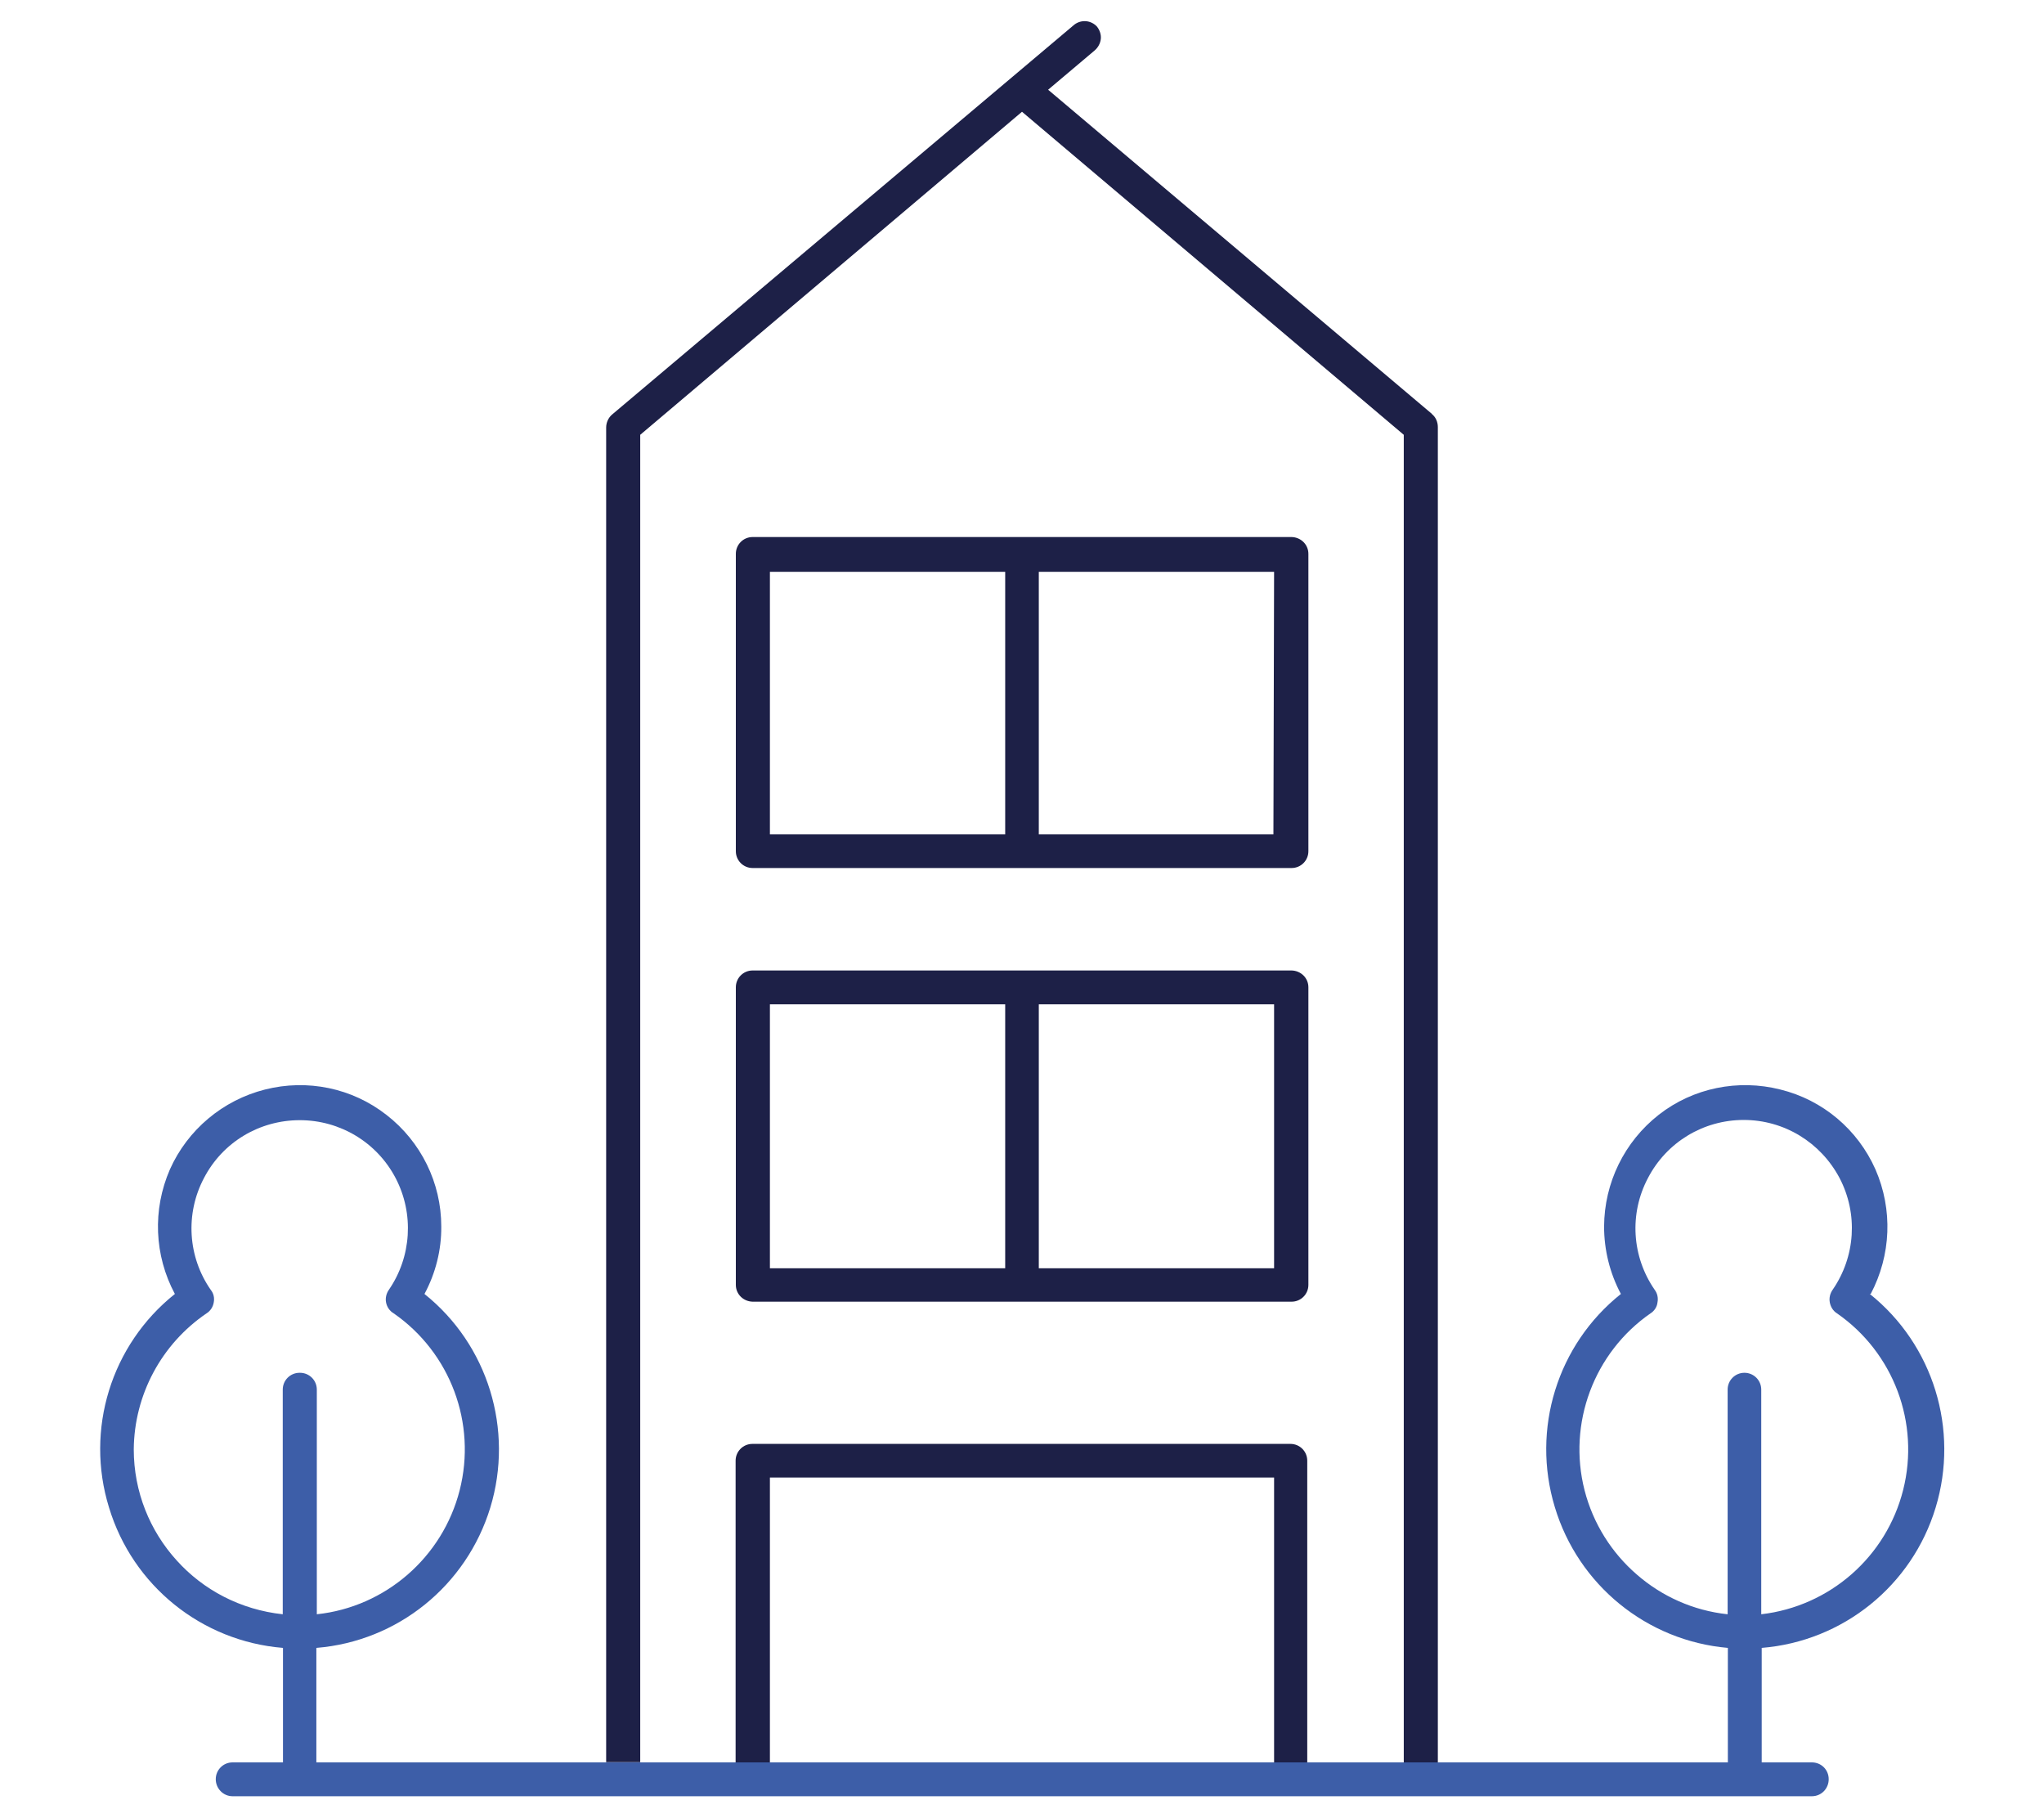
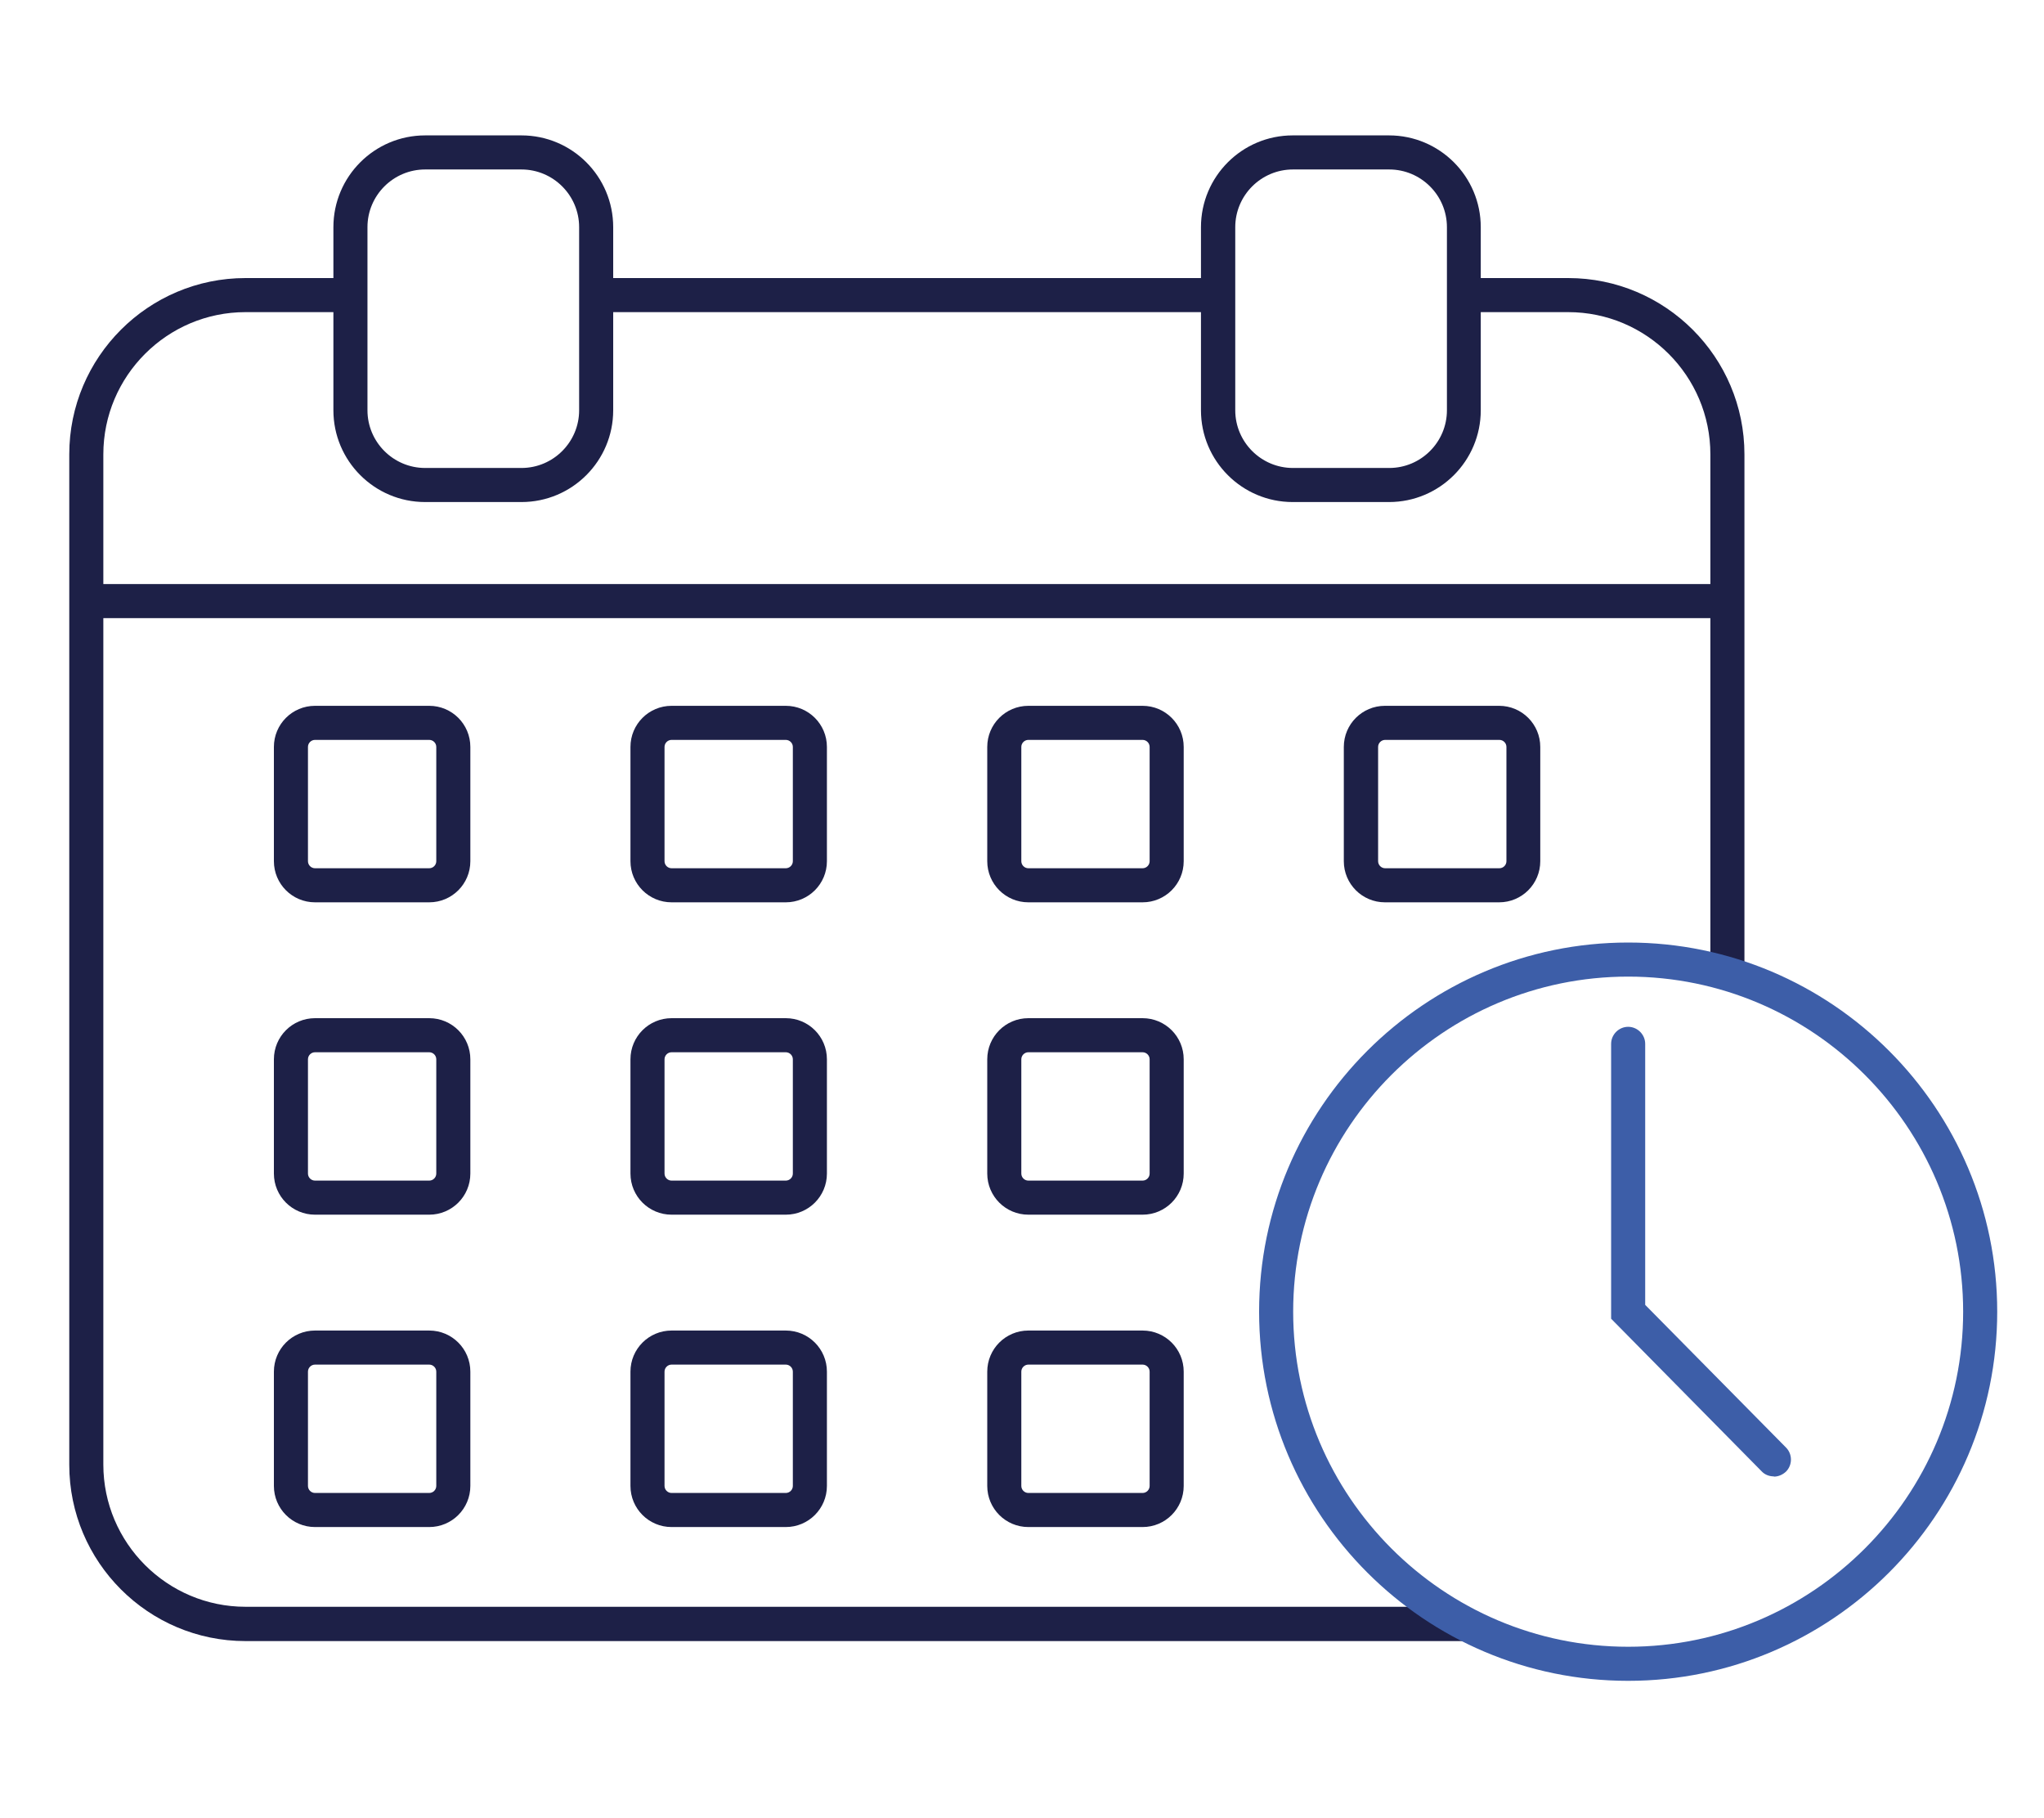
<svg xmlns="http://www.w3.org/2000/svg" id="Layer_2" data-name="Layer 2" viewBox="0 0 90 80">
  <defs>
    <style>
      .cls-1 {
+         fill: #1d2047;
+       }
+ 
+       .cls-2 {
        fill: #3d5ea8;
      }

-       .cls-1, .cls-2, .cls-3 {
-         stroke-width: 0px;
-       }
- 
-       .cls-2 {
+       .cls-3 {
        fill: none;
-       }
- 
-       .cls-3 {
-         fill: #1d2047;
      }
    </style>
  </defs>
  <g id="Layer_1-2" data-name="Layer 1">
    <g>
-       <path class="cls-3" d="m56.87,42.72h-23.73c-.41,0-.74.33-.74.74v13.1c0,.41.33.73.74.74h23.73c.41,0,.74-.33.74-.74v-13.1c0-.41-.33-.73-.74-.74Zm-12.61,13.11h-10.36v-11.62h10.36v11.62Zm11.84,0h-10.36v-11.62h10.36v11.62Zm.77-32.19h-23.73c-.41,0-.74.33-.74.74v13.09c0,.41.33.74.74.74h23.73c.41,0,.74-.33.74-.74v-13.09c0-.41-.33-.73-.74-.74Zm-12.61,13.09h-10.36v-11.56h10.36v11.56Zm11.81,0h-10.33v-11.56h10.36l-.03,11.56Zm6.98-18.51L46.15,3.95l2.05-1.73c.15-.13.25-.31.27-.51.02-.19-.05-.39-.17-.54-.26-.28-.68-.32-.99-.09l-20.35,17.16c-.17.14-.27.36-.27.58v58.75h1.5V19.14l16.81-14.22,16.81,14.22v58.44h1.5V18.8c0-.22-.09-.44-.27-.58Zm-6.18,24.5h-23.73c-.41,0-.74.33-.74.74v13.1c0,.41.33.73.74.74h23.73c.41,0,.74-.33.74-.74v-13.1c0-.41-.33-.73-.74-.74Zm-12.61,13.11h-10.36v-11.62h10.36v11.62Zm11.84,0h-10.36v-11.62h10.36v11.62Zm.77-32.19h-23.73c-.41,0-.74.33-.74.74v13.09c0,.41.33.74.74.74h23.73c.41,0,.74-.33.74-.74v-13.09c0-.41-.33-.73-.74-.74Zm-12.61,13.09h-10.36v-11.56h10.36v11.56Zm11.81,0h-10.33v-11.56h10.36l-.03,11.56Zm.75,26.83h-23.69c-.41,0-.74.33-.74.74v13.28h1.51v-12.54h22.2v12.54h1.46v-13.28c0-.41-.33-.74-.74-.74Zm.05-20.84h-23.73c-.41,0-.74.33-.74.74v13.1c0,.41.33.73.74.74h23.73c.41,0,.74-.33.74-.74v-13.1c0-.41-.33-.73-.74-.74Zm-12.61,13.11h-10.36v-11.62h10.36v11.62Zm11.84,0h-10.36v-11.62h10.36v11.62Zm.77-32.19h-23.73c-.41,0-.74.33-.74.74v13.09c0,.41.33.74.74.74h23.73c.41,0,.74-.33.74-.74v-13.09c0-.41-.33-.73-.74-.74Zm-12.61,13.09h-10.36v-11.56h10.36v11.56Zm11.81,0h-10.33v-11.56h10.36l-.03,11.56Z" />
-       <path class="cls-1" d="m82.31,56.96h.06c.9-1.71.98-3.71.21-5.48-.78-1.76-2.32-3.06-4.19-3.52-1.86-.47-3.84-.07-5.35,1.11-1.52,1.19-2.4,3-2.41,4.92,0,1.03.25,2.05.74,2.97-2.8,2.23-3.95,5.95-2.91,9.38,1.03,3.43,4.05,5.89,7.62,6.2v5.04H13.93v-5.04c3.58-.29,6.61-2.74,7.66-6.18,1.04-3.43-.1-7.16-2.9-9.4.49-.91.75-1.94.74-2.97,0-1.92-.89-3.73-2.41-4.91-1.52-1.19-3.49-1.59-5.35-1.12-1.86.47-3.41,1.77-4.19,3.52-.77,1.77-.69,3.78.22,5.48-2.81,2.24-3.96,5.97-2.9,9.4,1.04,3.44,4.08,5.89,7.66,6.18v5.04h-2.22c-.41,0-.74.33-.74.74s.33.75.74.75h69.54c.41,0,.74-.33.74-.75s-.33-.74-.74-.74h-2.21v-5.04c3.58-.29,6.62-2.74,7.66-6.18,1.04-3.43-.1-7.16-2.9-9.4Zm-69.12,3.47c-.41,0-.74.33-.74.74v9.89c-1.86-.2-3.5-1.07-4.67-2.37-1.18-1.3-1.89-3.02-1.89-4.89.02-2.4,1.22-4.64,3.21-5.99.16-.1.28-.28.31-.47.04-.2,0-.4-.13-.56-1.01-1.45-1.13-3.35-.3-4.92.82-1.58,2.44-2.55,4.22-2.55s3.4.98,4.22,2.55c.82,1.57.7,3.47-.3,4.92-.11.16-.16.36-.12.56.04.2.16.37.33.47,2.51,1.74,3.66,4.85,2.91,7.79-.75,2.95-3.27,5.14-6.29,5.46v-9.89c0-.41-.33-.74-.74-.74Zm70.61,5.15c-.74,2.95-3.23,5.13-6.25,5.48v-9.89c0-.41-.33-.74-.74-.74s-.74.33-.74.74v9.89c-1.51-.16-2.9-.79-4-1.75-1.1-.95-1.92-2.23-2.3-3.71-.75-2.94.41-6.06,2.91-7.79.16-.1.28-.28.3-.47.04-.2,0-.4-.12-.56-1.01-1.46-1.13-3.35-.3-4.92.82-1.58,2.44-2.56,4.22-2.56s3.39.99,4.22,2.56c.82,1.57.7,3.46-.31,4.92-.11.16-.16.36-.12.56.04.2.15.37.31.47,2.5,1.73,3.66,4.83,2.92,7.77Z" />
+       <rect class="cls-3" width="90" height="80" />
+       <rect class="cls-1" x="4.03" y="25.71" width="72.26" height="1.5" />
+       <path class="cls-1" d="M22.96,22.1h-4.24c-2.23,0-4.04-1.81-4.04-4.04v-8.06c0-2.23,1.81-4.04,4.04-4.04h4.24c2.23,0,4.04,1.81,4.04,4.04v8.06c0,2.23-1.81,4.04-4.04,4.04ZM18.72,7.46c-1.4,0-2.54,1.14-2.54,2.54v8.06c0,1.4,1.14,2.54,2.54,2.54h4.24c1.4,0,2.54-1.14,2.54-2.54v-8.06c0-1.4-1.14-2.54-2.54-2.54h-4.24Z" />
+       <path class="cls-1" d="M61.16,22.1h-4.24c-2.23,0-4.04-1.81-4.04-4.04v-8.06c0-2.23,1.81-4.04,4.04-4.04h4.24c2.23,0,4.04,1.81,4.04,4.04v8.06c0,2.23-1.81,4.04-4.04,4.04ZM56.93,7.46c-1.4,0-2.54,1.14-2.54,2.54v8.06c0,1.4,1.14,2.54,2.54,2.54h4.24c1.4,0,2.54-1.14,2.54-2.54v-8.06c0-1.4-1.14-2.54-2.54-2.54h-4.24Z" />
+       <rect class="cls-1" x="26.25" y="12.24" width="27.38" height="1.5" />
+       <path class="cls-1" d="M18.9,39.72h-5.03c-1,0-1.81-.81-1.81-1.81v-5.03c0-1,.81-1.81,1.81-1.81h5.03c1,0,1.81.81,1.81,1.81v5.03c0,1-.81,1.81-1.81,1.81ZM13.87,32.57c-.17,0-.31.14-.31.31v5.03c0,.17.14.31.31.31h5.03c.17,0,.31-.14.31-.31v-5.03c0-.17-.14-.31-.31-.31h-5.03Z" />
+       <path class="cls-1" d="M34.6,39.72h-5.03c-1,0-1.81-.81-1.81-1.81v-5.03c0-1,.81-1.81,1.81-1.81h5.03c1,0,1.81.81,1.81,1.81v5.03c0,1-.81,1.81-1.81,1.81ZM29.57,32.57c-.17,0-.31.14-.31.31v5.03c0,.17.14.31.31.31h5.03c.17,0,.31-.14.31-.31v-5.03c0-.17-.14-.31-.31-.31h-5.03Z" />
+       <path class="cls-1" d="M50.31,39.72h-5.03c-1,0-1.81-.81-1.81-1.81v-5.03c0-1,.81-1.81,1.81-1.81h5.03c1,0,1.81.81,1.81,1.81v5.03c0,1-.81,1.81-1.81,1.81ZM45.28,32.57c-.17,0-.31.14-.31.31v5.03c0,.17.14.31.31.31h5.03c.17,0,.31-.14.31-.31v-5.03c0-.17-.14-.31-.31-.31h-5.03Z" />
+       <path class="cls-1" d="M18.9,53.47h-5.03c-1,0-1.81-.81-1.81-1.81v-5.03c0-1,.81-1.81,1.81-1.81h5.03c1,0,1.81.81,1.81,1.81v5.03c0,1-.81,1.81-1.81,1.81ZM13.87,46.32c-.17,0-.31.14-.31.31v5.03c0,.17.14.31.31.31h5.03c.17,0,.31-.14.31-.31v-5.03c0-.17-.14-.31-.31-.31h-5.03Z" />
+       <path class="cls-1" d="M34.6,53.47h-5.03c-1,0-1.81-.81-1.81-1.81v-5.03c0-1,.81-1.81,1.81-1.81h5.03c1,0,1.81.81,1.81,1.81v5.03c0,1-.81,1.81-1.81,1.81ZM29.57,46.32c-.17,0-.31.14-.31.31v5.03c0,.17.14.31.31.31h5.03c.17,0,.31-.14.31-.31v-5.03c0-.17-.14-.31-.31-.31h-5.03Z" />
+       <path class="cls-1" d="M50.31,53.47h-5.03c-1,0-1.81-.81-1.81-1.81v-5.03c0-1,.81-1.81,1.81-1.81h5.03c1,0,1.81.81,1.81,1.81v5.03c0,1-.81,1.81-1.81,1.81ZM45.28,46.32c-.17,0-.31.14-.31.31v5.03c0,.17.14.31.31.31h5.03c.17,0,.31-.14.31-.31v-5.03c0-.17-.14-.31-.31-.31h-5.03Z" />
+       <path class="cls-1" d="M18.9,67.22h-5.03c-1,0-1.81-.81-1.81-1.81v-5.03c0-1,.81-1.81,1.81-1.81h5.03c1,0,1.81.81,1.81,1.81v5.03c0,1-.81,1.81-1.81,1.81ZM13.87,60.07c-.17,0-.31.14-.31.31v5.03c0,.17.14.31.31.31h5.03c.17,0,.31-.14.31-.31v-5.03c0-.17-.14-.31-.31-.31h-5.03Z" />
+       <path class="cls-1" d="M34.6,67.22h-5.03c-1,0-1.81-.81-1.81-1.81v-5.03c0-1,.81-1.81,1.81-1.81h5.03c1,0,1.81.81,1.81,1.81v5.03c0,1-.81,1.81-1.81,1.81ZM29.57,60.07c-.17,0-.31.14-.31.31v5.03c0,.17.14.31.31.31h5.03c.17,0,.31-.14.31-.31v-5.03c0-.17-.14-.31-.31-.31h-5.03Z" />
+       <path class="cls-1" d="M50.31,67.22h-5.03c-1,0-1.81-.81-1.81-1.81v-5.03c0-1,.81-1.81,1.81-1.81h5.03c1,0,1.81.81,1.81,1.81v5.03c0,1-.81,1.81-1.81,1.81ZM45.28,60.07c-.17,0-.31.14-.31.31v5.03c0,.17.14.31.31.31h5.03c.17,0,.31-.14.31-.31v-5.03c0-.17-.14-.31-.31-.31h-5.03Z" />
+       <path class="cls-1" d="M66.01,39.72h-5.03c-1,0-1.81-.81-1.81-1.81v-5.03c0-1,.81-1.81,1.81-1.81h5.03c1,0,1.81.81,1.81,1.81v5.03c0,1-.81,1.81-1.81,1.81ZM60.99,32.57c-.17,0-.31.14-.31.31v5.03c0,.17.14.31.31.31h5.03c.17,0,.31-.14.31-.31v-5.03c0-.17-.14-.31-.31-.31h-5.03Z" />
+       <path class="cls-1" d="M64.7,72.24H10.81c-4.28,0-7.76-3.48-7.76-7.76V20c0-4.28,3.48-7.76,7.76-7.76h4.62v1.5h-4.62c-3.45,0-6.26,2.81-6.26,6.26v44.47c0,3.45,2.81,6.26,6.26,6.26h53.89v1.5Z" />
+       <path class="cls-1" d="M76.81,42.86h-1.5v-22.86c0-3.45-2.81-6.26-6.26-6.26h-4.59v-1.5h4.59c4.28,0,7.76,3.48,7.76,7.76v22.86Z" />
+       <path class="cls-2" d="M71.69,73.99c-8.96,0-16.25-7.29-16.25-16.25s7.29-16.25,16.25-16.25,16.25,7.29,16.25,16.25-7.29,16.25-16.25,16.25ZM71.69,42.99c-8.13,0-14.75,6.62-14.75,14.75s6.62,14.75,14.75,14.75,14.75-6.62,14.75-14.75-6.62-14.75-14.75-14.75Z" />
+       <path class="cls-2" d="M78.1,64.99c-.19,0-.39-.07-.53-.22l-6.63-6.72v-12.1c0-.41.34-.75.75-.75s.75.34.75.75v11.49l6.2,6.28c.29.29.29.77,0,1.06-.15.14-.34.22-.53.22Z" />
    </g>
-     <rect class="cls-2" width="90" height="80" />
  </g>
</svg>
